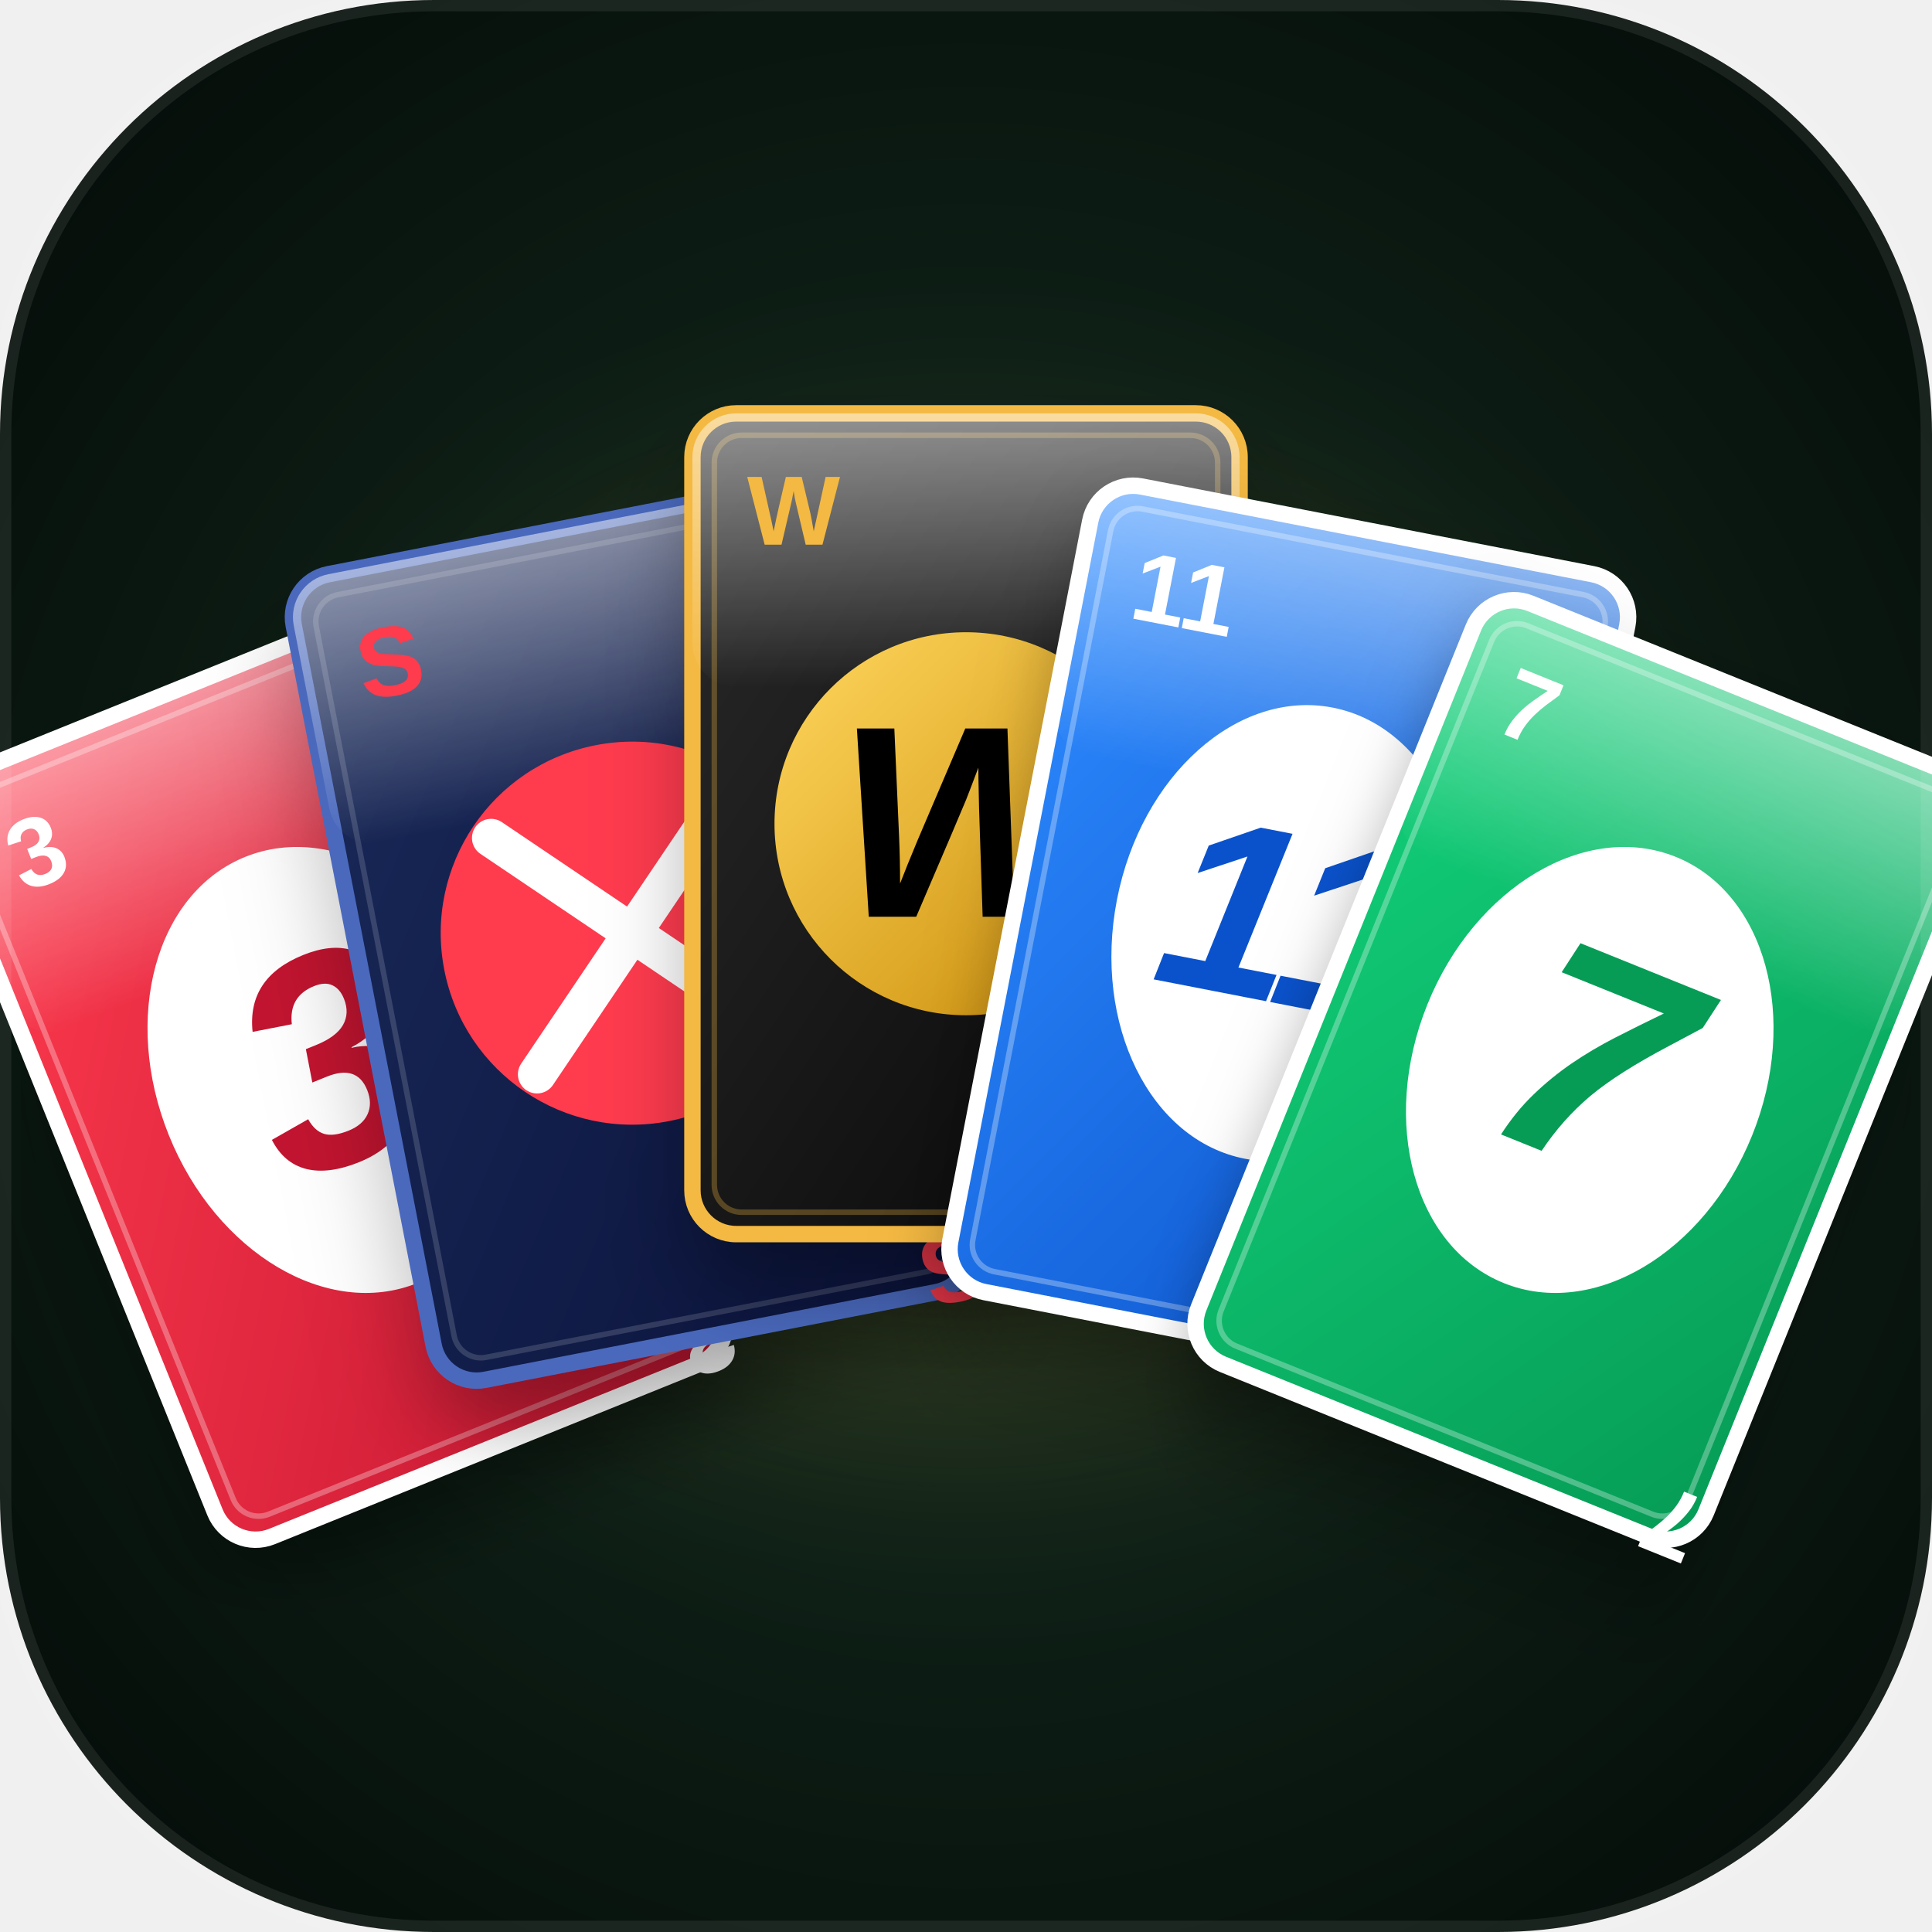
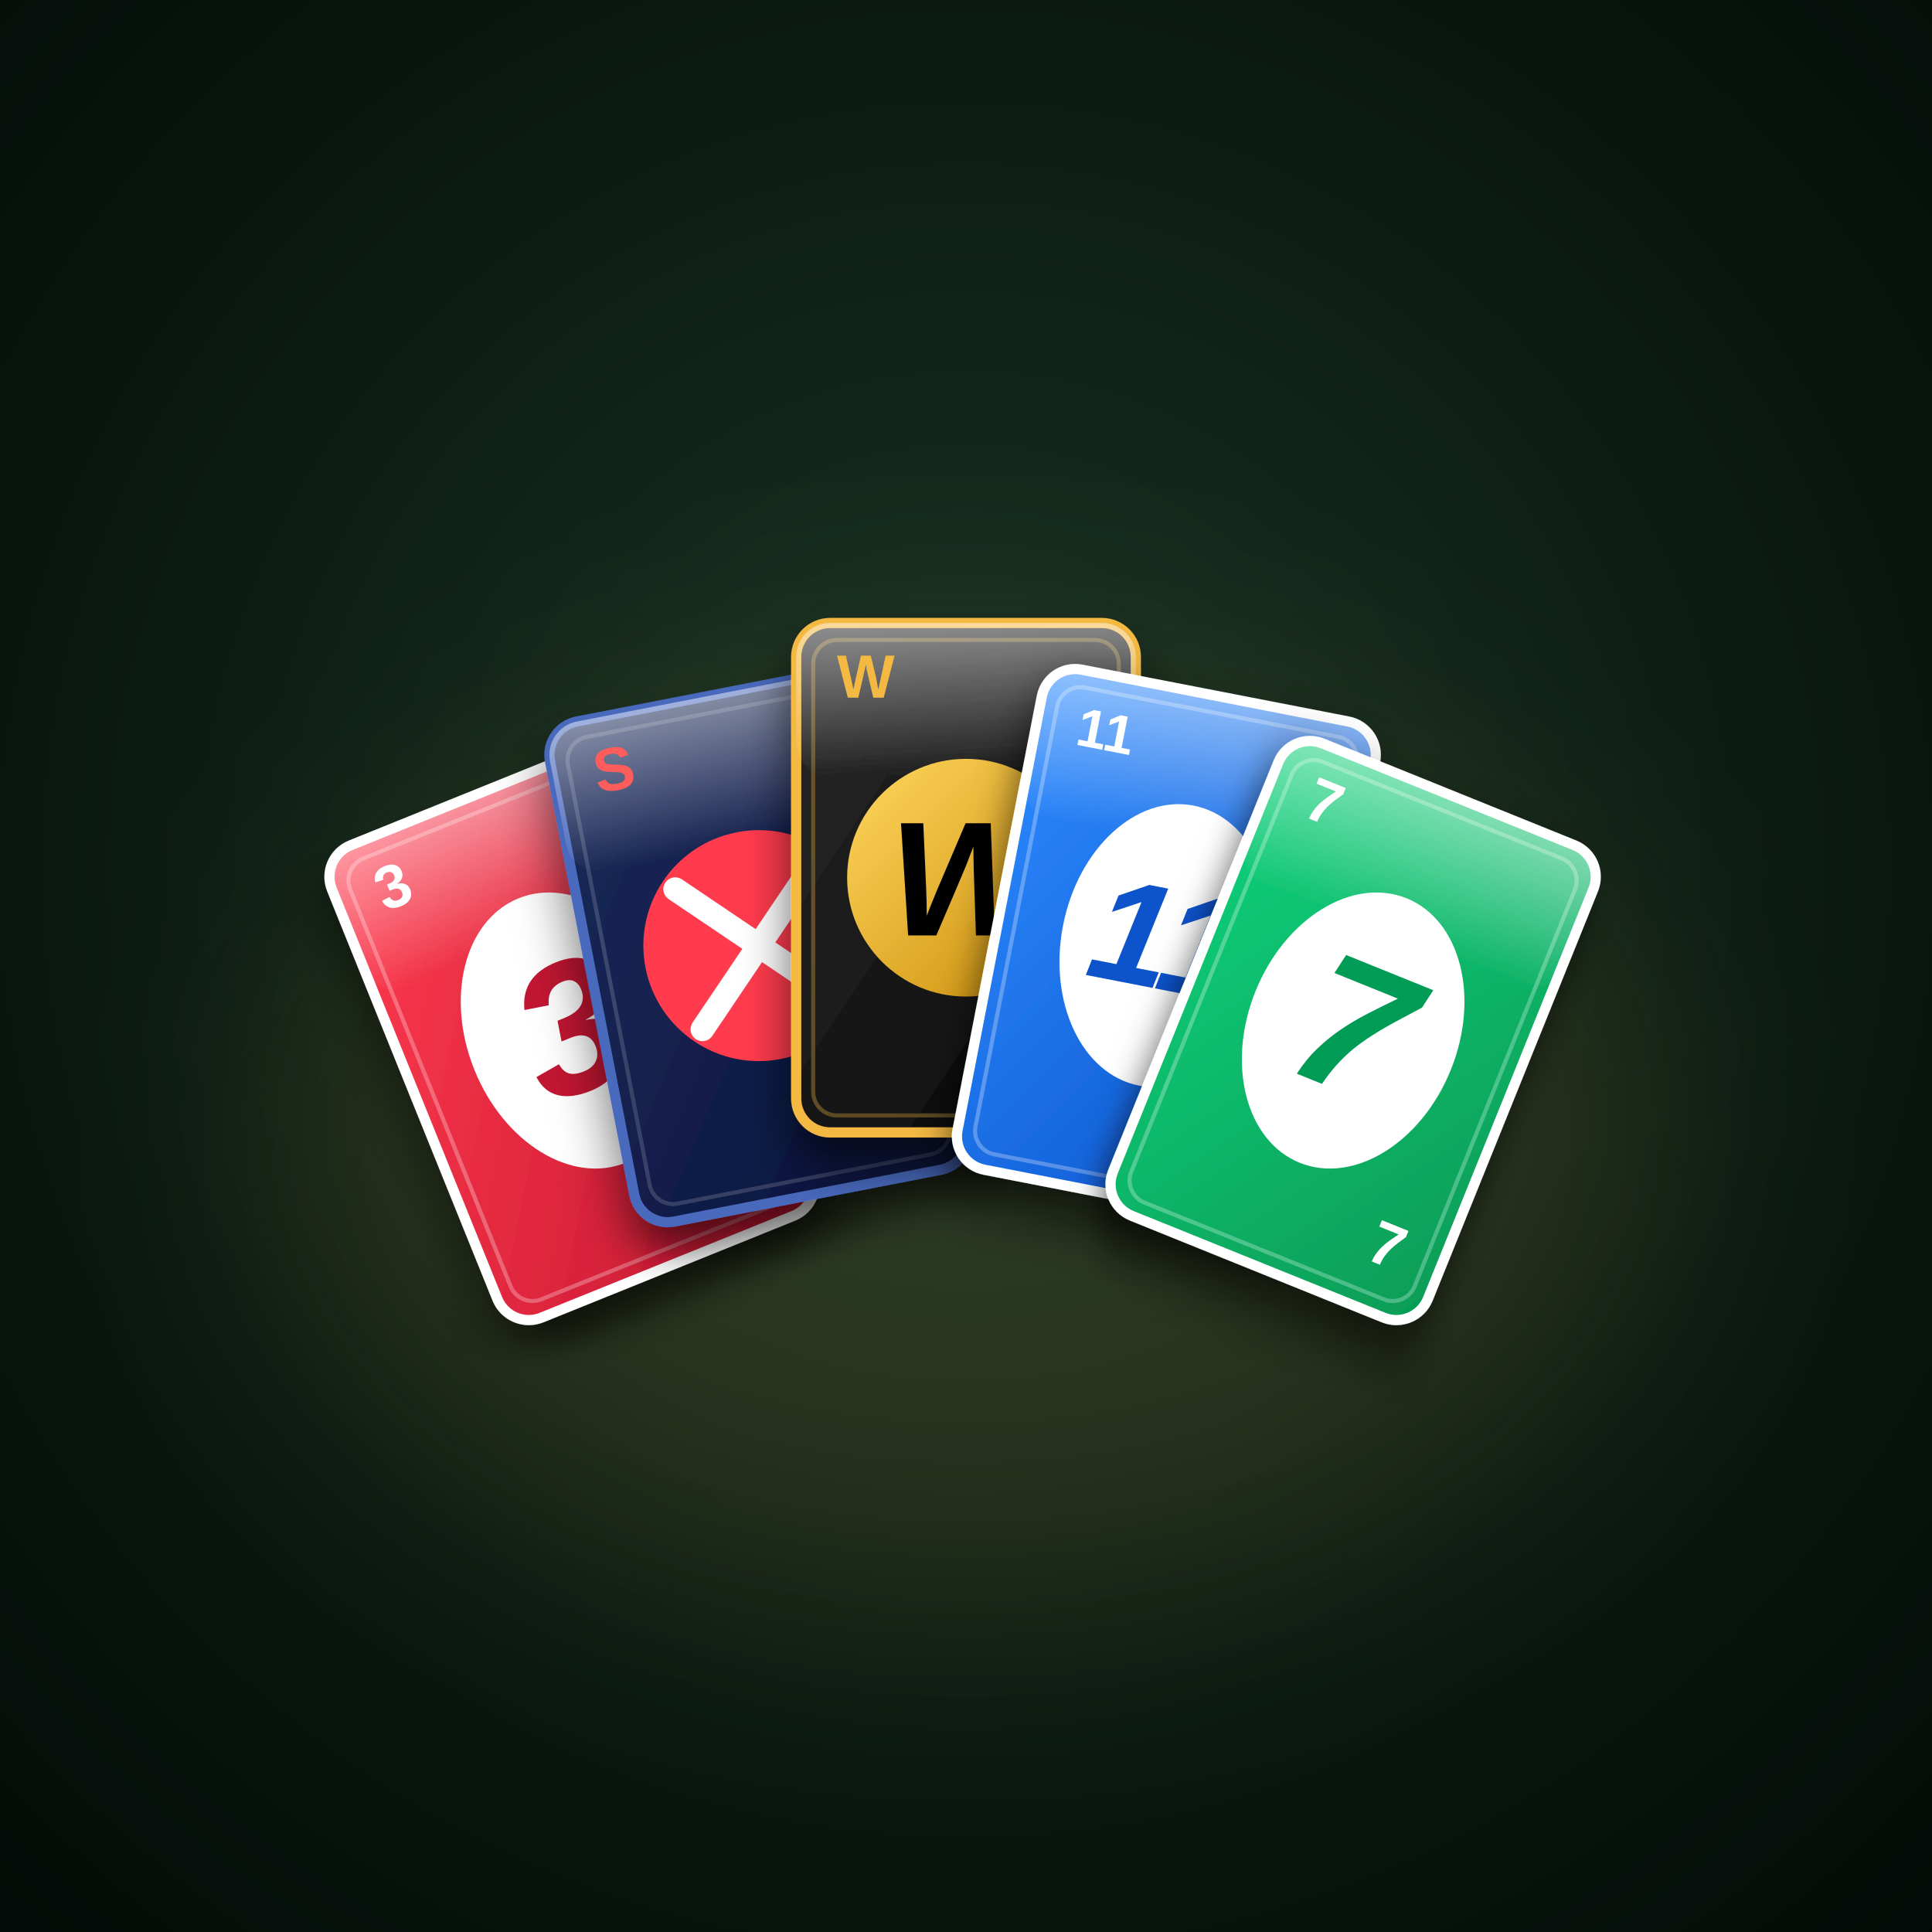
- <svg xmlns="http://www.w3.org/2000/svg" viewBox="0 0 512 512">
+ <svg xmlns="http://www.w3.org/2000/svg" viewBox="0 0 512 512" width="512" height="512" role="img" aria-label="TYEYYIY Phase 10 App Icon">
  <defs>
-     <radialGradient id="bg" cx="50%" cy="50%" r="70%">
-       <stop offset="0" stop-color="#153022" />
-       <stop offset="1" stop-color="#040a07" />
+     <radialGradient id="bg" cx="50%" cy="45%" r="75%">
+       <stop offset="0%" stop-color="#183526" />
+       <stop offset="62%" stop-color="#0a1811" />
+       <stop offset="100%" stop-color="#040a07" />
    </radialGradient>
-     <linearGradient id="redGrad" x1="0" y1="0" x2="1" y2="1">
+     <linearGradient id="red" x1="0" y1="0" x2="1" y2="1">
      <stop offset="0" stop-color="#ff3b4e" />
      <stop offset="1" stop-color="#c21430" />
    </linearGradient>
-     <linearGradient id="blueGrad" x1="0" y1="0" x2="1" y2="1">
+     <linearGradient id="blue" x1="0" y1="0" x2="1" y2="1">
      <stop offset="0" stop-color="#2e8bff" />
      <stop offset="1" stop-color="#0a52cc" />
    </linearGradient>
-     <linearGradient id="greenGrad" x1="0" y1="0" x2="1" y2="1">
+     <linearGradient id="green" x1="0" y1="0" x2="1" y2="1">
      <stop offset="0" stop-color="#12d17a" />
      <stop offset="1" stop-color="#069c56" />
    </linearGradient>
-     <linearGradient id="wildGrad" x1="0" y1="0" x2="1" y2="1">
+     <linearGradient id="skip" x1="0" y1="0" x2="1" y2="1">
+       <stop offset="0" stop-color="#1a2a5a" />
+       <stop offset="1" stop-color="#0a123a" />
+     </linearGradient>
+     <linearGradient id="wild" x1="0" y1="0" x2="1" y2="1">
      <stop offset="0" stop-color="#2a2a2a" />
      <stop offset="1" stop-color="#050505" />
    </linearGradient>
-     <linearGradient id="skipGrad" x1="0" y1="0" x2="1" y2="1">
-       <stop offset="0" stop-color="#1a2a5a" />
-       <stop offset="1" stop-color="#0a123a" />
-     </linearGradient>
-     <linearGradient id="shine" x1="0" y1="0" x2="0" y2="1">
-       <stop offset="0" stop-color="#ffffff" stop-opacity="0.5" />
-       <stop offset="1" stop-color="#ffffff" stop-opacity="0" />
-     </linearGradient>
-     <linearGradient id="goldGrad" x1="0" y1="0" x2="1" y2="1">
+     <linearGradient id="gold" x1="0" y1="0" x2="1" y2="1">
      <stop offset="0" stop-color="#ffd75e" />
      <stop offset="1" stop-color="#c98a05" />
    </linearGradient>
-     <filter id="shadow" x="-20%" y="-20%" width="140%" height="140%">
-       <feDropShadow dx="0" dy="10" stdDeviation="8" flood-color="#000" flood-opacity="0.65" />
+     <linearGradient id="shine" x1="0" y1="0" x2="0" y2="1">
+       <stop offset="0" stop-color="#ffffff" stop-opacity="0.48" />
+       <stop offset="1" stop-color="#ffffff" stop-opacity="0" />
+     </linearGradient>
+     <filter id="shadow" x="-35%" y="-35%" width="170%" height="170%">
+       <feDropShadow dx="0" dy="8" stdDeviation="7" flood-color="#000000" flood-opacity="0.60" />
    </filter>
-     <filter id="glow" x="-50%" y="-50%" width="200%" height="200%">
-       <feGaussianBlur stdDeviation="30" />
+     <filter id="glow" x="-60%" y="-60%" width="220%" height="220%">
+       <feGaussianBlur stdDeviation="28" />
    </filter>
  </defs>
-   <rect width="512" height="512" rx="115" fill="url(#bg)" />
-   <ellipse cx="256" cy="256" rx="160" ry="120" fill="#f4b942" opacity="0.15" filter="url(#glow)" />
-   <g transform="translate(256, 256) scale(1.45) translate(-256, -256)">
-     <g transform="translate(90, 200) rotate(-22 50 75)">
-       <rect width="100" height="150" rx="8" fill="#000" opacity="0.5" filter="url(#shadow)" />
-       <rect width="100" height="150" rx="8" fill="url(#redGrad)" stroke="#fff" stroke-width="3" />
-       <rect x="4" y="4" width="92" height="142" rx="5" fill="none" stroke="rgba(255,255,255,0.3)" stroke-width="1" />
-       <rect width="100" height="50" rx="8" fill="url(#shine)" />
-       <ellipse cx="50" cy="75" rx="32" ry="42" fill="#fff" />
-       <text x="50" y="92" font-family="Arial,Helvetica,sans-serif" font-size="55" font-weight="900" font-style="italic" fill="#c21430" text-anchor="middle">3</text>
-       <text x="10" y="24" font-family="Arial,Helvetica,sans-serif" font-size="18" font-weight="900" fill="#fff">3</text>
-       <g transform="rotate(180 90 140)">
-         <text x="90" y="140" font-family="Arial,Helvetica,sans-serif" font-size="18" font-weight="900" fill="#fff" text-anchor="end">3</text>
-       </g>
+   <rect width="512" height="512" fill="url(#bg)" />
+   <ellipse cx="256" cy="300" rx="185" ry="125" fill="#f4b942" opacity="0.11" filter="url(#glow)" />
+   <g transform="translate(256 256) scale(0.90) translate(-256 -256)">
+     <g transform="translate(90 200) rotate(-22 50 75)" filter="url(#shadow)">
+       <rect width="100" height="150" rx="10" fill="url(#red)" stroke="#ffffff" stroke-width="3" />
+       <rect x="5" y="5" width="90" height="140" rx="7" fill="none" stroke="rgba(255,255,255,0.28)" stroke-width="1.2" />
+       <rect width="100" height="45" rx="10" fill="url(#shine)" />
+       <ellipse cx="50" cy="75" rx="31" ry="42" fill="#ffffff" />
+       <text x="50" y="93" font-family="Arial, Helvetica, sans-serif" font-size="55" font-weight="900" font-style="italic" fill="#c21430" text-anchor="middle">3</text>
+       <text x="12" y="22" font-family="Arial, Helvetica, sans-serif" font-size="18" font-weight="900" fill="#ffffff">3</text>
+       <text x="88" y="136" font-family="Arial, Helvetica, sans-serif" font-size="18" font-weight="900" fill="#ffffff" text-anchor="end">3</text>
    </g>
-     <g transform="translate(145, 175) rotate(-11 50 75)">
-       <rect width="100" height="150" rx="8" fill="#000" opacity="0.5" filter="url(#shadow)" />
-       <rect width="100" height="150" rx="8" fill="url(#skipGrad)" stroke="#4a69bd" stroke-width="3" />
-       <rect x="4" y="4" width="92" height="142" rx="5" fill="none" stroke="rgba(255,255,255,0.15)" stroke-width="1" />
-       <rect width="100" height="50" rx="8" fill="url(#shine)" />
-       <circle cx="50" cy="75" r="35" fill="#ff3b4e" />
-       <line x1="28" y1="53" x2="72" y2="97" stroke="#fff" stroke-width="7" stroke-linecap="round" />
-       <line x1="72" y1="53" x2="28" y2="97" stroke="#fff" stroke-width="7" stroke-linecap="round" />
-       <text x="10" y="24" font-family="Arial,Helvetica,sans-serif" font-size="18" font-weight="900" fill="#ff3b4e">S</text>
-       <g transform="rotate(180 90 140)">
-         <text x="90" y="140" font-family="Arial,Helvetica,sans-serif" font-size="18" font-weight="900" fill="#ff3b4e" text-anchor="end">S</text>
-       </g>
+     <g transform="translate(145 175) rotate(-11 50 75)" filter="url(#shadow)">
+       <rect width="100" height="150" rx="10" fill="url(#skip)" stroke="#4a69bd" stroke-width="3" />
+       <rect x="5" y="5" width="90" height="140" rx="7" fill="none" stroke="rgba(255,255,255,0.16)" stroke-width="1.2" />
+       <rect width="100" height="45" rx="10" fill="url(#shine)" />
+       <circle cx="50" cy="75" r="34" fill="#ff3b4e" />
+       <line x1="29" y1="54" x2="71" y2="96" stroke="#ffffff" stroke-width="7" stroke-linecap="round" />
+       <line x1="71" y1="54" x2="29" y2="96" stroke="#ffffff" stroke-width="7" stroke-linecap="round" />
+       <text x="12" y="22" font-family="Arial, Helvetica, sans-serif" font-size="18" font-weight="900" fill="#ff5b5b">S</text>
+       <text x="88" y="136" font-family="Arial, Helvetica, sans-serif" font-size="18" font-weight="900" fill="#ff5b5b" text-anchor="end">S</text>
    </g>
-     <g transform="translate(206, 155) rotate(0 50 75)">
-       <rect width="100" height="150" rx="8" fill="#000" opacity="0.5" filter="url(#shadow)" />
-       <rect width="100" height="150" rx="8" fill="url(#wildGrad)" stroke="#f4b942" stroke-width="3" />
-       <rect x="4" y="4" width="92" height="142" rx="5" fill="none" stroke="rgba(244,185,66,0.3)" stroke-width="1" />
-       <rect width="100" height="50" rx="8" fill="url(#shine)" />
-       <circle cx="50" cy="75" r="35" fill="url(#goldGrad)" />
-       <text x="50" y="92" font-family="Arial,Helvetica,sans-serif" font-size="50" font-weight="900" font-style="italic" fill="#000" text-anchor="middle">W</text>
-       <text x="10" y="24" font-family="Arial,Helvetica,sans-serif" font-size="18" font-weight="900" fill="#f4b942">W</text>
-       <g transform="rotate(180 90 140)">
-         <text x="90" y="140" font-family="Arial,Helvetica,sans-serif" font-size="18" font-weight="900" fill="#f4b942" text-anchor="end">W</text>
-       </g>
+     <g transform="translate(206 155) rotate(0 50 75)" filter="url(#shadow)">
+       <rect width="100" height="150" rx="10" fill="url(#wild)" stroke="#f4b942" stroke-width="3" />
+       <rect x="5" y="5" width="90" height="140" rx="7" fill="none" stroke="rgba(244,185,66,0.32)" stroke-width="1.2" />
+       <rect width="100" height="45" rx="10" fill="url(#shine)" />
+       <circle cx="50" cy="75" r="35" fill="url(#gold)" />
+       <text x="50" y="92" font-family="Arial, Helvetica, sans-serif" font-size="48" font-weight="900" font-style="italic" fill="#050505" text-anchor="middle">W</text>
+       <text x="12" y="22" font-family="Arial, Helvetica, sans-serif" font-size="18" font-weight="900" fill="#f4b942">W</text>
+       <text x="88" y="136" font-family="Arial, Helvetica, sans-serif" font-size="18" font-weight="900" fill="#f4b942" text-anchor="end">W</text>
    </g>
-     <g transform="translate(265, 175) rotate(11 50 75)">
-       <rect width="100" height="150" rx="8" fill="#000" opacity="0.5" filter="url(#shadow)" />
-       <rect width="100" height="150" rx="8" fill="url(#blueGrad)" stroke="#fff" stroke-width="3" />
-       <rect x="4" y="4" width="92" height="142" rx="5" fill="none" stroke="rgba(255,255,255,0.3)" stroke-width="1" />
-       <rect width="100" height="50" rx="8" fill="url(#shine)" />
-       <ellipse cx="50" cy="75" rx="32" ry="42" fill="#fff" />
-       <text x="50" y="88" font-family="Arial,Helvetica,sans-serif" font-size="45" font-weight="900" font-style="italic" fill="#0a52cc" text-anchor="middle">11</text>
-       <text x="10" y="24" font-family="Arial,Helvetica,sans-serif" font-size="18" font-weight="900" fill="#fff">11</text>
-       <g transform="rotate(180 90 140)">
-         <text x="90" y="140" font-family="Arial,Helvetica,sans-serif" font-size="18" font-weight="900" fill="#fff" text-anchor="end">11</text>
-       </g>
+     <g transform="translate(265 175) rotate(11 50 75)" filter="url(#shadow)">
+       <rect width="100" height="150" rx="10" fill="url(#blue)" stroke="#ffffff" stroke-width="3" />
+       <rect x="5" y="5" width="90" height="140" rx="7" fill="none" stroke="rgba(255,255,255,0.28)" stroke-width="1.2" />
+       <rect width="100" height="45" rx="10" fill="url(#shine)" />
+       <ellipse cx="50" cy="75" rx="31" ry="42" fill="#ffffff" />
+       <text x="50" y="88" font-family="Arial, Helvetica, sans-serif" font-size="43" font-weight="900" font-style="italic" fill="#0a52cc" text-anchor="middle">11</text>
+       <text x="12" y="22" font-family="Arial, Helvetica, sans-serif" font-size="16" font-weight="900" fill="#ffffff">11</text>
+       <text x="88" y="136" font-family="Arial, Helvetica, sans-serif" font-size="16" font-weight="900" fill="#ffffff" text-anchor="end">11</text>
    </g>
-     <g transform="translate(320, 200) rotate(22 50 75)">
-       <rect width="100" height="150" rx="8" fill="#000" opacity="0.5" filter="url(#shadow)" />
-       <rect width="100" height="150" rx="8" fill="url(#greenGrad)" stroke="#fff" stroke-width="3" />
-       <rect x="4" y="4" width="92" height="142" rx="5" fill="none" stroke="rgba(255,255,255,0.3)" stroke-width="1" />
-       <rect width="100" height="50" rx="8" fill="url(#shine)" />
-       <ellipse cx="50" cy="75" rx="32" ry="42" fill="#fff" />
-       <text x="50" y="92" font-family="Arial,Helvetica,sans-serif" font-size="55" font-weight="900" font-style="italic" fill="#069c56" text-anchor="middle">7</text>
-       <text x="10" y="24" font-family="Arial,Helvetica,sans-serif" font-size="18" font-weight="900" fill="#fff">7</text>
-       <g transform="rotate(180 90 140)">
-         <text x="90" y="140" font-family="Arial,Helvetica,sans-serif" font-size="18" font-weight="900" fill="#fff" text-anchor="end">7</text>
-       </g>
+     <g transform="translate(320 200) rotate(22 50 75)" filter="url(#shadow)">
+       <rect width="100" height="150" rx="10" fill="url(#green)" stroke="#ffffff" stroke-width="3" />
+       <rect x="5" y="5" width="90" height="140" rx="7" fill="none" stroke="rgba(255,255,255,0.28)" stroke-width="1.2" />
+       <rect width="100" height="45" rx="10" fill="url(#shine)" />
+       <ellipse cx="50" cy="75" rx="31" ry="42" fill="#ffffff" />
+       <text x="50" y="93" font-family="Arial, Helvetica, sans-serif" font-size="55" font-weight="900" font-style="italic" fill="#069c56" text-anchor="middle">7</text>
+       <text x="12" y="22" font-family="Arial, Helvetica, sans-serif" font-size="18" font-weight="900" fill="#ffffff">7</text>
+       <text x="88" y="136" font-family="Arial, Helvetica, sans-serif" font-size="18" font-weight="900" fill="#ffffff" text-anchor="end">7</text>
    </g>
  </g>
-   <rect width="512" height="512" rx="115" fill="none" stroke="rgba(255,255,255,0.08)" stroke-width="6" />
</svg>
